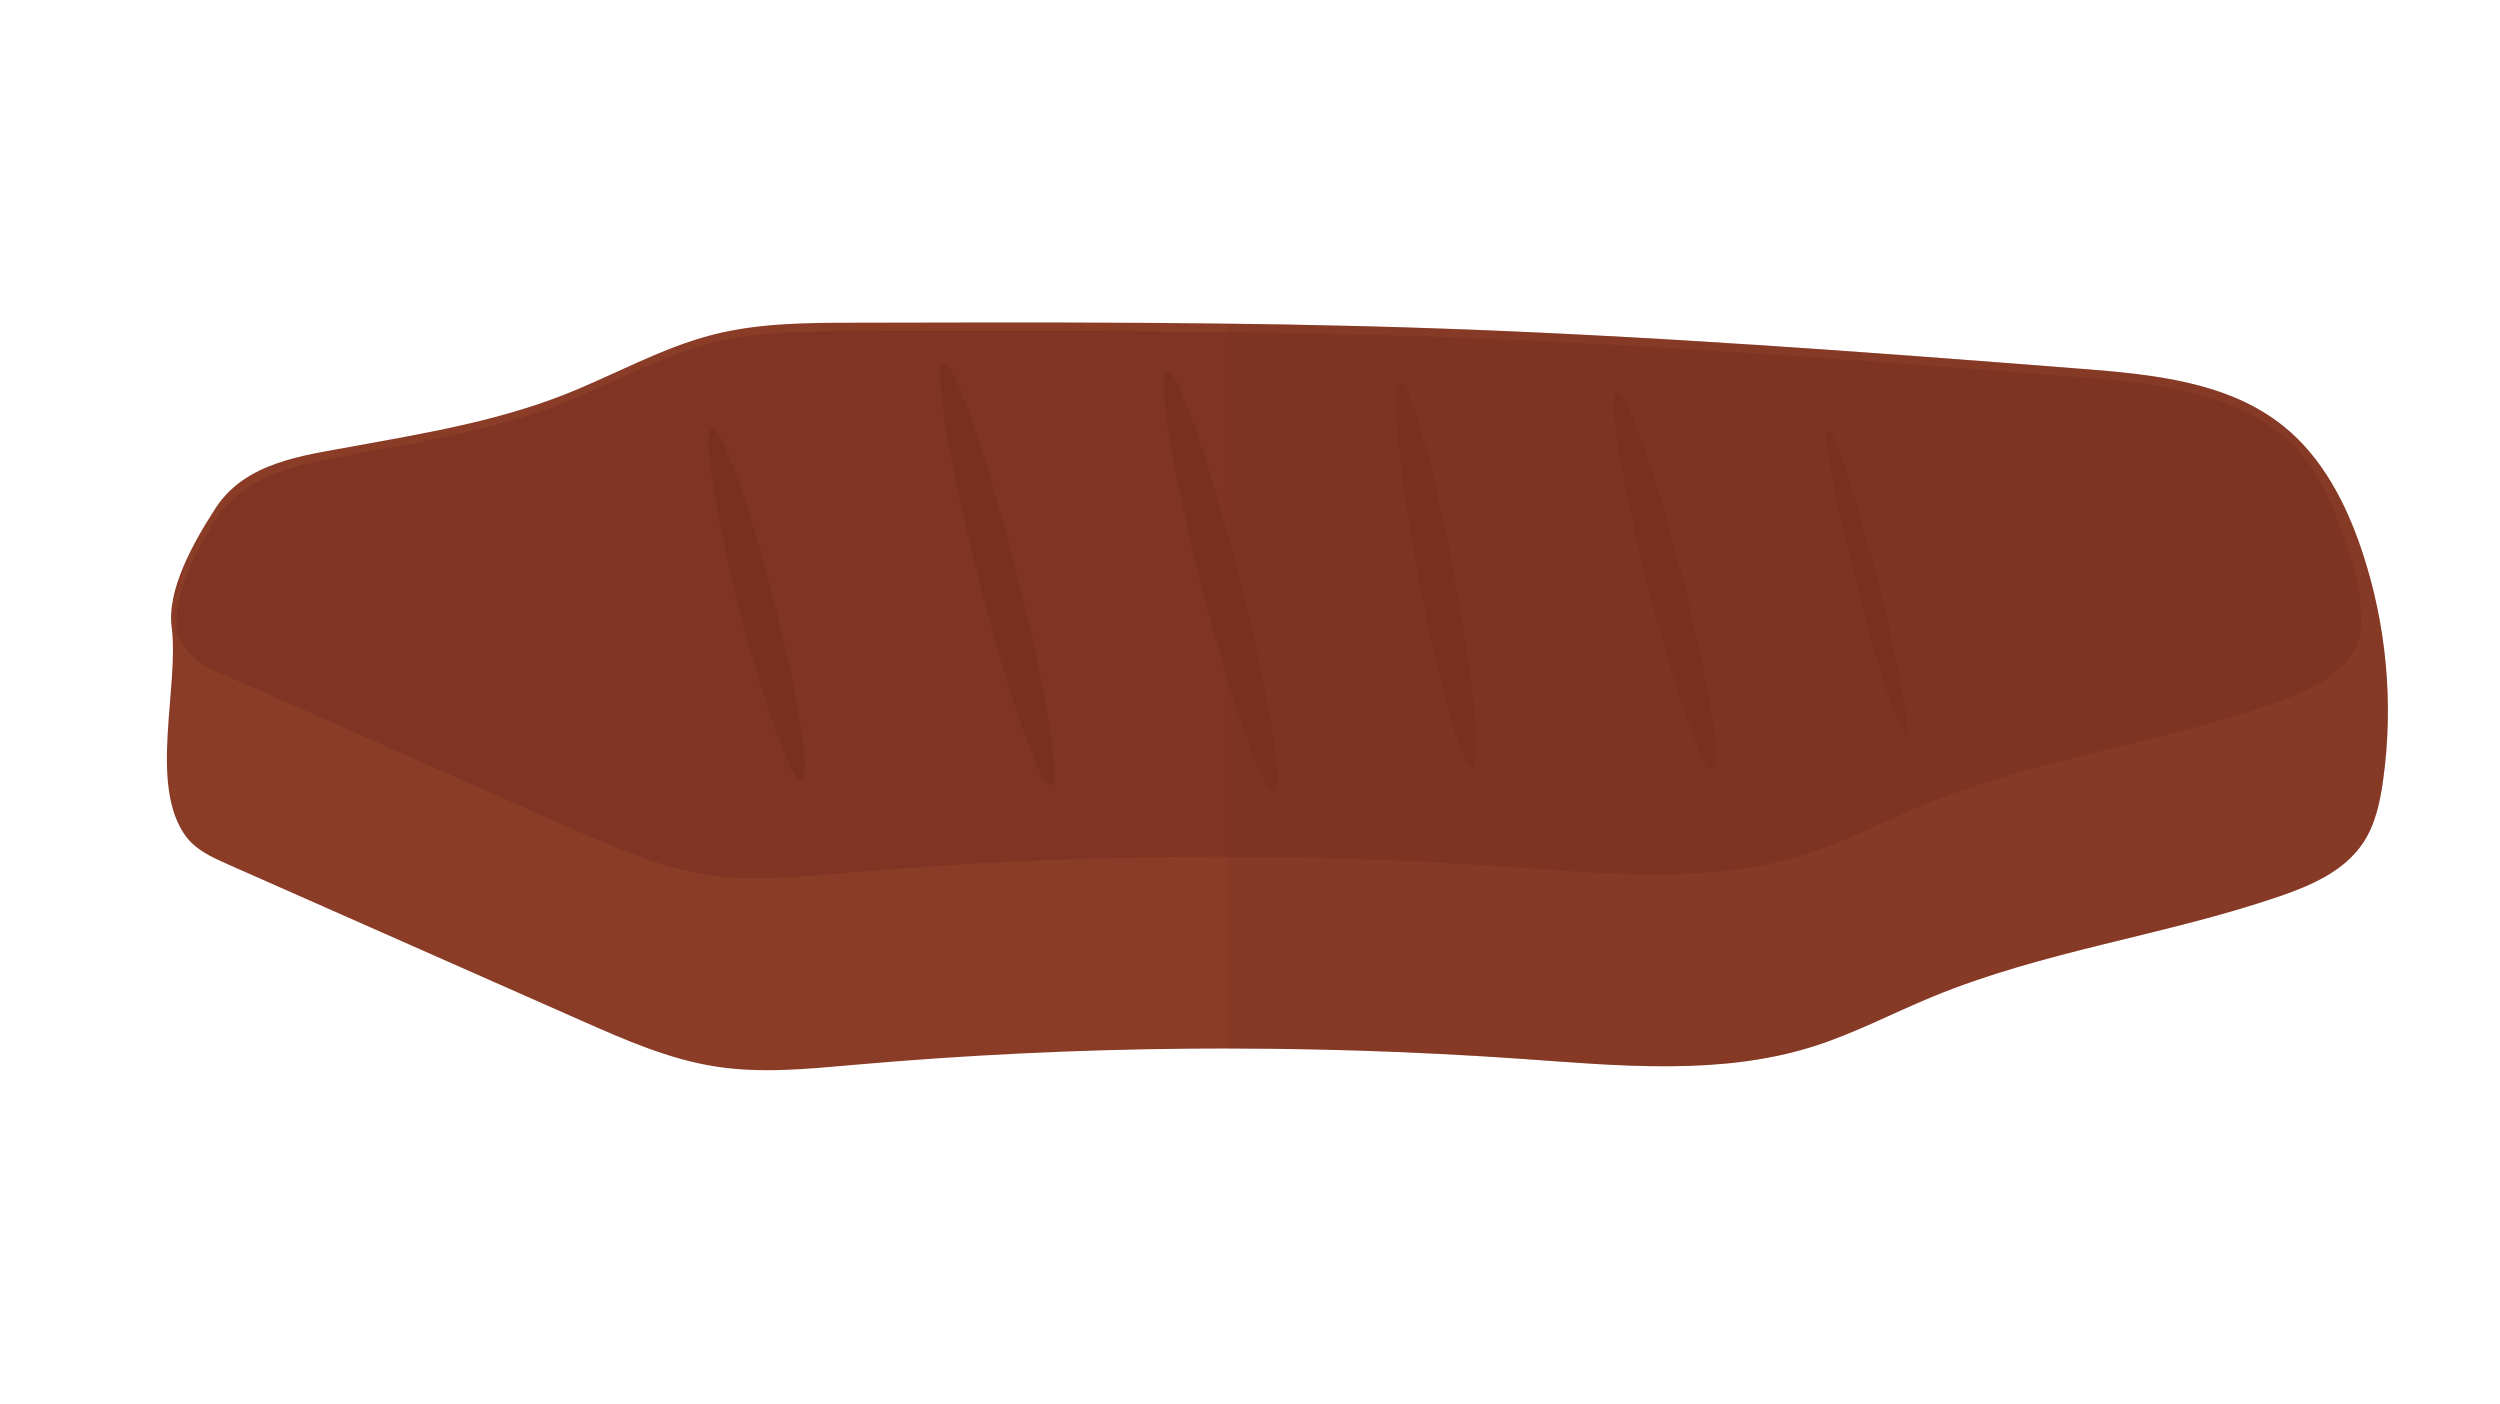
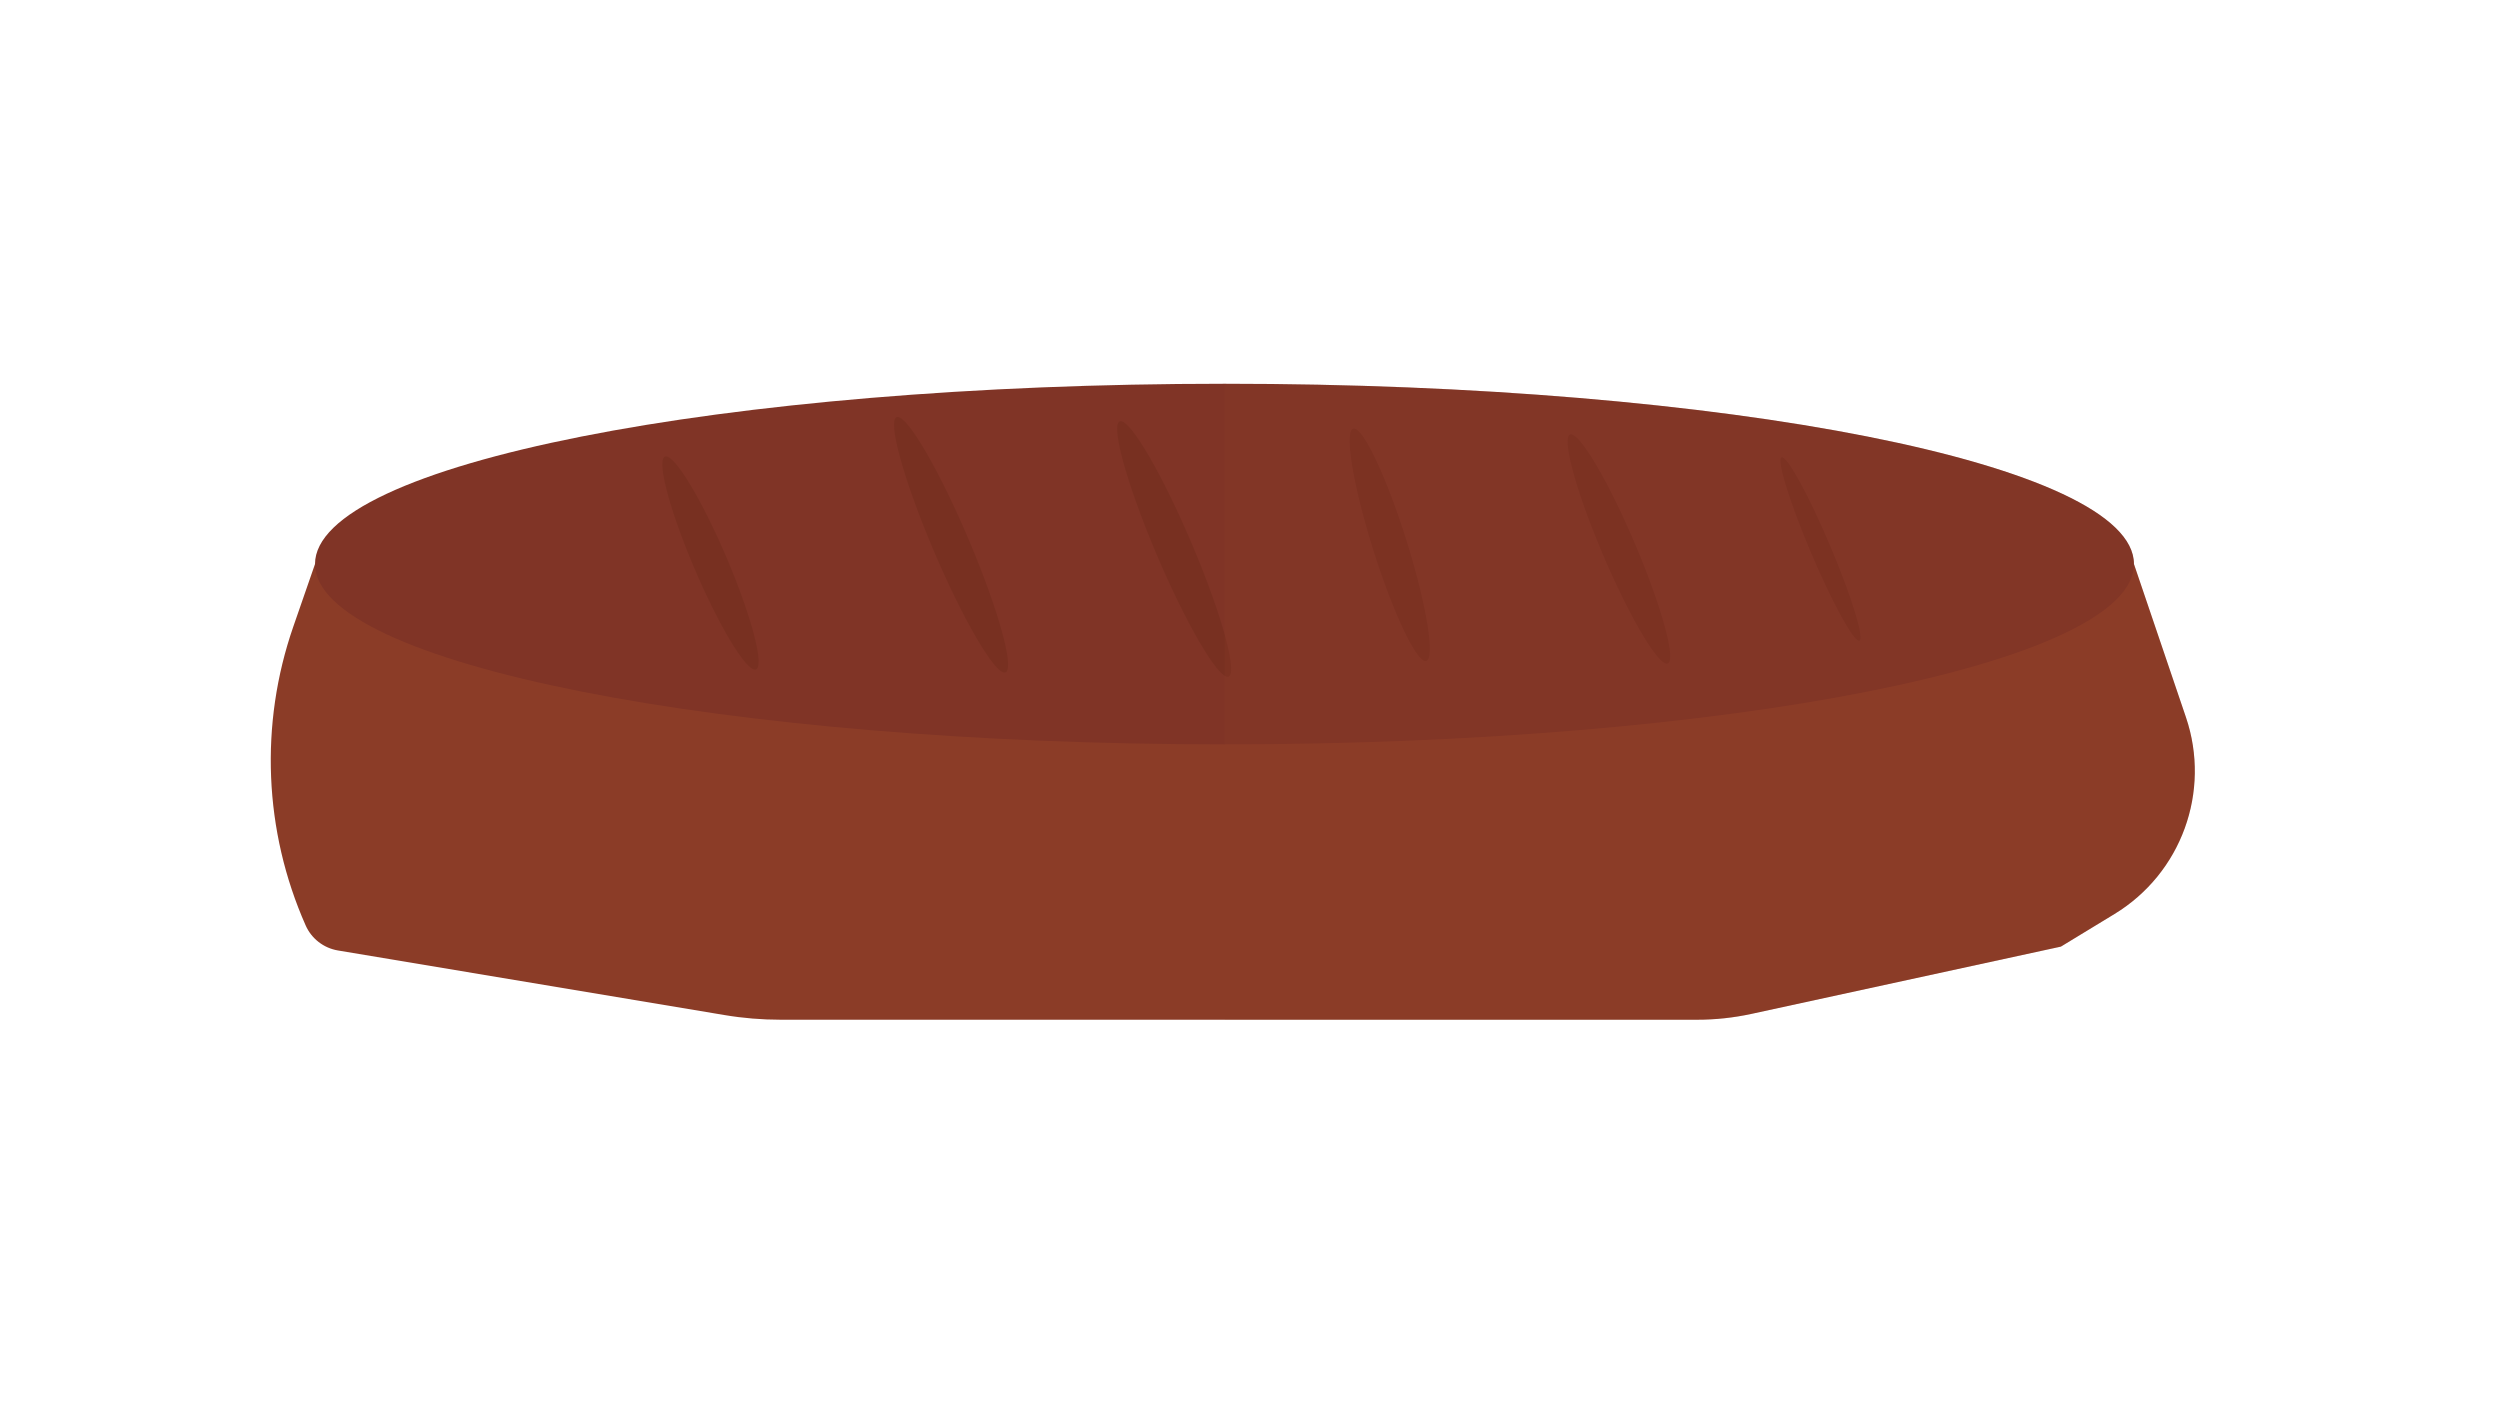
<svg xmlns="http://www.w3.org/2000/svg" viewBox="0 0 71.25 40" height="40" width="71.25" xml:space="preserve" version="1.1" id="svg2">
  <defs id="defs6">
    <clipPath id="clipPath16" clipPathUnits="userSpaceOnUse">
      <path id="path18" d="M 0,32 57,32 57,0 0,0 0,32 Z" />
    </clipPath>
-     <clipPath id="clipPath28" clipPathUnits="userSpaceOnUse">
-       <path id="path30" d="m 4.021,24.458 49.813,0 0,-12.486 -49.813,0 0,12.486 z" />
-     </clipPath>
-     <clipPath id="clipPath68" clipPathUnits="userSpaceOnUse">
-       <path id="path70" d="m 28,24.621 26.445,0 0,-16.932 -26.445,0 0,16.932 z" />
+     <clipPath id="clipPath56" clipPathUnits="userSpaceOnUse">
+       <path id="path58" d="m 27.919,23.25 22.124,0 0,-14.5 -22.124,0 0,14.5 z" />
    </clipPath>
  </defs>
  <g transform="matrix(1.25,0,0,-1.25,0,40)" id="g10">
    <g id="g12">
      <g clip-path="url(#clipPath16)" id="g14">
-         <g transform="translate(4.2446,12.9225)" id="g20">
-           <path id="path22" style="fill:#8b3c27;fill-opacity:1;fill-rule:nonzero;stroke:none" d="m 0,0 c 0.228,-0.304 0.59,-0.469 0.937,-0.623 2.689,-1.189 5.378,-2.378 8.067,-3.567 0.998,-0.442 2.011,-0.888 3.09,-1.053 1.04,-0.158 2.101,-0.049 3.15,0.043 5.067,0.446 10.169,0.49 15.242,0.133 2.216,-0.157 4.498,-0.383 6.616,0.287 0.934,0.296 1.804,0.757 2.708,1.13 2.534,1.047 5.301,1.398 7.896,2.284 0.73,0.249 1.49,0.575 1.921,1.216 0.283,0.419 0.392,0.93 0.462,1.43 0.247,1.758 0.078,3.573 -0.487,5.255 -0.356,1.062 -0.894,2.102 -1.763,2.809 -1.26,1.027 -2.991,1.197 -4.611,1.323 -4.94,0.387 -9.884,0.758 -14.836,0.927 -4.39,0.149 -8.783,0.137 -13.175,0.126 -1.066,-0.002 -2.145,-0.007 -3.179,-0.266 -1.194,-0.3 -2.275,-0.926 -3.42,-1.375 C 7.06,9.466 5.406,9.194 3.767,8.894 2.669,8.692 1.352,8.542 0.671,7.493 0.152,6.692 -0.442,5.621 -0.331,4.779 -0.153,3.419 -0.866,1.157 0,0" />
+         <g transform="translate(7.1821,19.1393)" id="g20">
+           <path id="path22" style="fill:#8b3c27;fill-opacity:1;fill-rule:nonzero;stroke:none" d="m 0,0 -0.496,-1.43 c -0.77,-2.223 -0.67,-4.655 0.282,-6.807 0.133,-0.303 0.411,-0.518 0.737,-0.573 l 8.816,-1.473 c 0.421,-0.071 0.849,-0.106 1.276,-0.106 l 10.121,0 10.779,0 c 0.415,0 0.828,0.045 1.235,0.133 l 7.056,1.534 1.223,0.744 c 1.525,0.929 2.202,2.792 1.629,4.483 L 41.472,0 0,0 Z" />
        </g>
-         <g id="g24">
-           <g id="g26" />
-           <g id="g32">
-             <g style="opacity:0.57" id="g34" clip-path="url(#clipPath28)">
-               <g id="g36" transform="translate(4.2017,17.2633)">
-                 <path id="path38" style="fill:#783021;fill-opacity:1;fill-rule:nonzero;stroke:none" d="m 0,0 c 0.227,-0.304 0.43,-0.438 0.777,-0.592 2.689,-1.189 5.378,-2.378 8.066,-3.568 0.998,-0.441 2.011,-0.887 3.09,-1.051 1.041,-0.159 2.102,-0.05 3.15,0.042 5.067,0.446 10.168,0.49 15.242,0.132 2.217,-0.156 4.499,-0.382 6.617,0.288 0.933,0.295 1.804,0.756 2.708,1.13 2.534,1.047 5.301,1.397 7.895,2.284 0.731,0.249 1.491,0.575 1.922,1.216 0.283,0.419 0.159,1.422 -0.046,2.06 -0.343,1.067 -0.709,2.164 -1.578,2.871 -1.26,1.027 -2.991,1.197 -4.611,1.324 C 38.292,6.521 33.348,6.894 28.396,7.062 24.006,7.211 19.613,7.2 15.221,7.188 14.155,7.186 13.076,7.182 12.042,6.922 10.848,6.623 9.767,5.997 8.622,5.547 7.063,4.935 5.41,4.662 3.771,4.362 2.673,4.16 1.398,3.943 0.717,2.894 0.198,2.093 -0.275,1.101 -0.165,0.259 L 0,0 Z" />
-               </g>
-             </g>
-           </g>
+         <g transform="translate(48.6543,19.1393)" id="g24">
+           <path id="path26" style="fill:#803426;fill-opacity:1;fill-rule:nonzero;stroke:none" d="m 0,0 c 0,-2.271 -9.283,-4.111 -20.736,-4.111 -11.452,0 -20.736,1.84 -20.736,4.111 0,2.271 9.284,4.111 20.736,4.111 C -9.283,4.111 0,2.271 0,0" />
        </g>
-         <g transform="translate(17.645,18.3146)" id="g40">
-           <path id="path42" style="fill:#783021;fill-opacity:1;fill-rule:nonzero;stroke:none" d="M 0,0 C 0.566,-2.218 0.849,-4.061 0.632,-4.117 0.415,-4.172 -0.22,-2.418 -0.786,-0.201 -1.352,2.018 -1.635,3.861 -1.417,3.916 -1.201,3.972 -0.566,2.218 0,0" />
+         <g transform="translate(16.5918,19.2248)" id="g28">
+           <path id="path30" style="fill:#783021;fill-opacity:1;fill-rule:nonzero;stroke:none" d="M 0,0 C 0.566,-1.342 0.849,-2.457 0.632,-2.491 0.415,-2.524 -0.22,-1.463 -0.786,-0.121 -1.352,1.221 -1.635,2.336 -1.417,2.369 -1.201,2.403 -0.566,1.342 0,0" />
        </g>
-         <g transform="translate(23.1621,19.0089)" id="g44">
-           <path id="path46" style="fill:#783021;fill-opacity:1;fill-rule:nonzero;stroke:none" d="M 0,0 C 0.679,-2.66 1.039,-4.864 0.804,-4.924 0.569,-4.984 -0.171,-2.876 -0.85,-0.217 -1.528,2.442 -1.888,4.647 -1.653,4.707 -1.418,4.767 -0.678,2.66 0,0" />
+         <g transform="translate(22.1089,19.6447)" id="g32">
+           <path id="path34" style="fill:#783021;fill-opacity:1;fill-rule:nonzero;stroke:none" d="M 0,0 C 0.679,-1.609 1.039,-2.943 0.804,-2.979 0.569,-3.015 -0.171,-1.74 -0.85,-0.131 -1.528,1.478 -1.888,2.812 -1.653,2.848 -1.418,2.884 -0.678,1.609 0,0" />
        </g>
-         <g transform="translate(33.1377,18.9753)" id="g48">
-           <path id="path50" style="fill:#783021;fill-opacity:1;fill-rule:nonzero;stroke:none" d="M 0,0 C 0.455,-2.421 0.645,-4.417 0.425,-4.458 0.204,-4.5 -0.343,-2.571 -0.797,-0.15 -1.252,2.271 -1.441,4.267 -1.222,4.308 -1.001,4.35 -0.454,2.421 0,0" />
+         <g transform="translate(32.085,19.6247)" id="g36">
+           <path id="path38" style="fill:#783021;fill-opacity:1;fill-rule:nonzero;stroke:none" d="M 0,0 C 0.454,-1.465 0.645,-2.672 0.424,-2.697 0.204,-2.723 -0.343,-1.555 -0.798,-0.091 -1.252,1.374 -1.442,2.582 -1.222,2.606 -1.002,2.631 -0.455,1.464 0,0" />
        </g>
-         <g transform="translate(28.2495,18.8488)" id="g52">
-           <path id="path54" style="fill:#783021;fill-opacity:1;fill-rule:nonzero;stroke:none" d="M 0,0 C 0.679,-2.66 1.039,-4.864 0.803,-4.924 0.569,-4.984 -0.171,-2.876 -0.85,-0.217 -1.528,2.443 -1.888,4.647 -1.653,4.708 -1.418,4.767 -0.678,2.66 0,0" />
+         <g transform="translate(27.1963,19.548)" id="g40">
+           <path id="path42" style="fill:#783021;fill-opacity:1;fill-rule:nonzero;stroke:none" d="M 0,0 C 0.679,-1.609 1.039,-2.943 0.804,-2.979 0.569,-3.016 -0.171,-1.74 -0.85,-0.131 -1.528,1.478 -1.888,2.812 -1.653,2.848 -1.418,2.884 -0.678,1.609 0,0" />
        </g>
-         <g transform="translate(38.3564,18.8405)" id="g56">
-           <path id="path58" style="fill:#783021;fill-opacity:1;fill-rule:nonzero;stroke:none" d="M 0,0 C 0.609,-2.387 0.927,-4.366 0.71,-4.421 0.493,-4.477 -0.177,-2.587 -0.785,-0.2 -1.395,2.187 -1.712,4.166 -1.495,4.221 -1.278,4.277 -0.608,2.387 0,0" />
+         <g transform="translate(37.3037,19.5431)" id="g44">
+           <path id="path46" style="fill:#783021;fill-opacity:1;fill-rule:nonzero;stroke:none" d="M 0,0 C 0.608,-1.444 0.927,-2.642 0.71,-2.675 0.492,-2.709 -0.177,-1.565 -0.786,-0.122 -1.395,1.323 -1.712,2.521 -1.495,2.554 -1.278,2.587 -0.609,1.444 0,0" />
        </g>
-         <g transform="translate(42.7969,18.8009)" id="g60">
-           <path id="path62" style="fill:#783021;fill-opacity:1;fill-rule:nonzero;stroke:none" d="M 0,0 C 0.487,-1.909 0.776,-3.484 0.646,-3.517 0.515,-3.55 0.014,-2.03 -0.474,-0.121 -0.96,1.788 -1.249,3.363 -1.118,3.396 -0.987,3.429 -0.486,1.909 0,0" />
+         <g transform="translate(41.7441,19.5192)" id="g48">
+           <path id="path50" style="fill:#783021;fill-opacity:1;fill-rule:nonzero;stroke:none" d="M 0,0 C 0.487,-1.155 0.775,-2.108 0.645,-2.128 0.514,-2.148 0.014,-1.229 -0.474,-0.073 -0.961,1.082 -1.249,2.034 -1.119,2.055 -0.988,2.075 -0.487,1.155 0,0" />
        </g>
-         <g id="g64">
-           <g id="g66" />
-           <g id="g72">
-             <g style="opacity:0.25" id="g74" clip-path="url(#clipPath68)">
-               <g id="g76" transform="translate(28,8.0939)">
-                 <path id="path78" style="fill:#783021;fill-opacity:1;fill-rule:nonzero;stroke:none" d="m 0,0 c 2.245,-0.001 4.49,-0.081 6.73,-0.239 2.216,-0.157 4.499,-0.382 6.617,0.288 0.933,0.295 1.803,0.756 2.708,1.13 2.534,1.047 5.3,1.397 7.895,2.283 0.731,0.25 1.49,0.576 1.922,1.216 0.282,0.42 0.392,0.93 0.462,1.431 0.247,1.758 0.078,3.572 -0.487,5.254 -0.357,1.063 -0.895,2.102 -1.763,2.81 -1.261,1.026 -2.991,1.197 -4.611,1.323 C 14.532,15.882 9.589,16.254 4.637,16.422 3.092,16.475 1.546,16.507 0,16.527" />
+         <g id="g52">
+           <g id="g54" />
+           <g id="g60">
+             <g style="opacity:0.2" id="g62" clip-path="url(#clipPath56)">
+               <g id="g64" transform="translate(49.8398,15.6442)">
+                 <path id="path66" style="fill:#8b3c27;fill-opacity:1;fill-rule:nonzero;stroke:none" d="m 0,0 -1.186,3.495 c 0,2.27 -9.283,4.111 -20.735,4.111 l 0,-14.5 10.778,0 c 0.415,0 0.829,0.044 1.235,0.132 l 7.056,1.534 1.223,0.745 C -0.104,-3.555 0.573,-1.691 0,0" />
              </g>
            </g>
          </g>
        </g>
      </g>
    </g>
  </g>
</svg>
